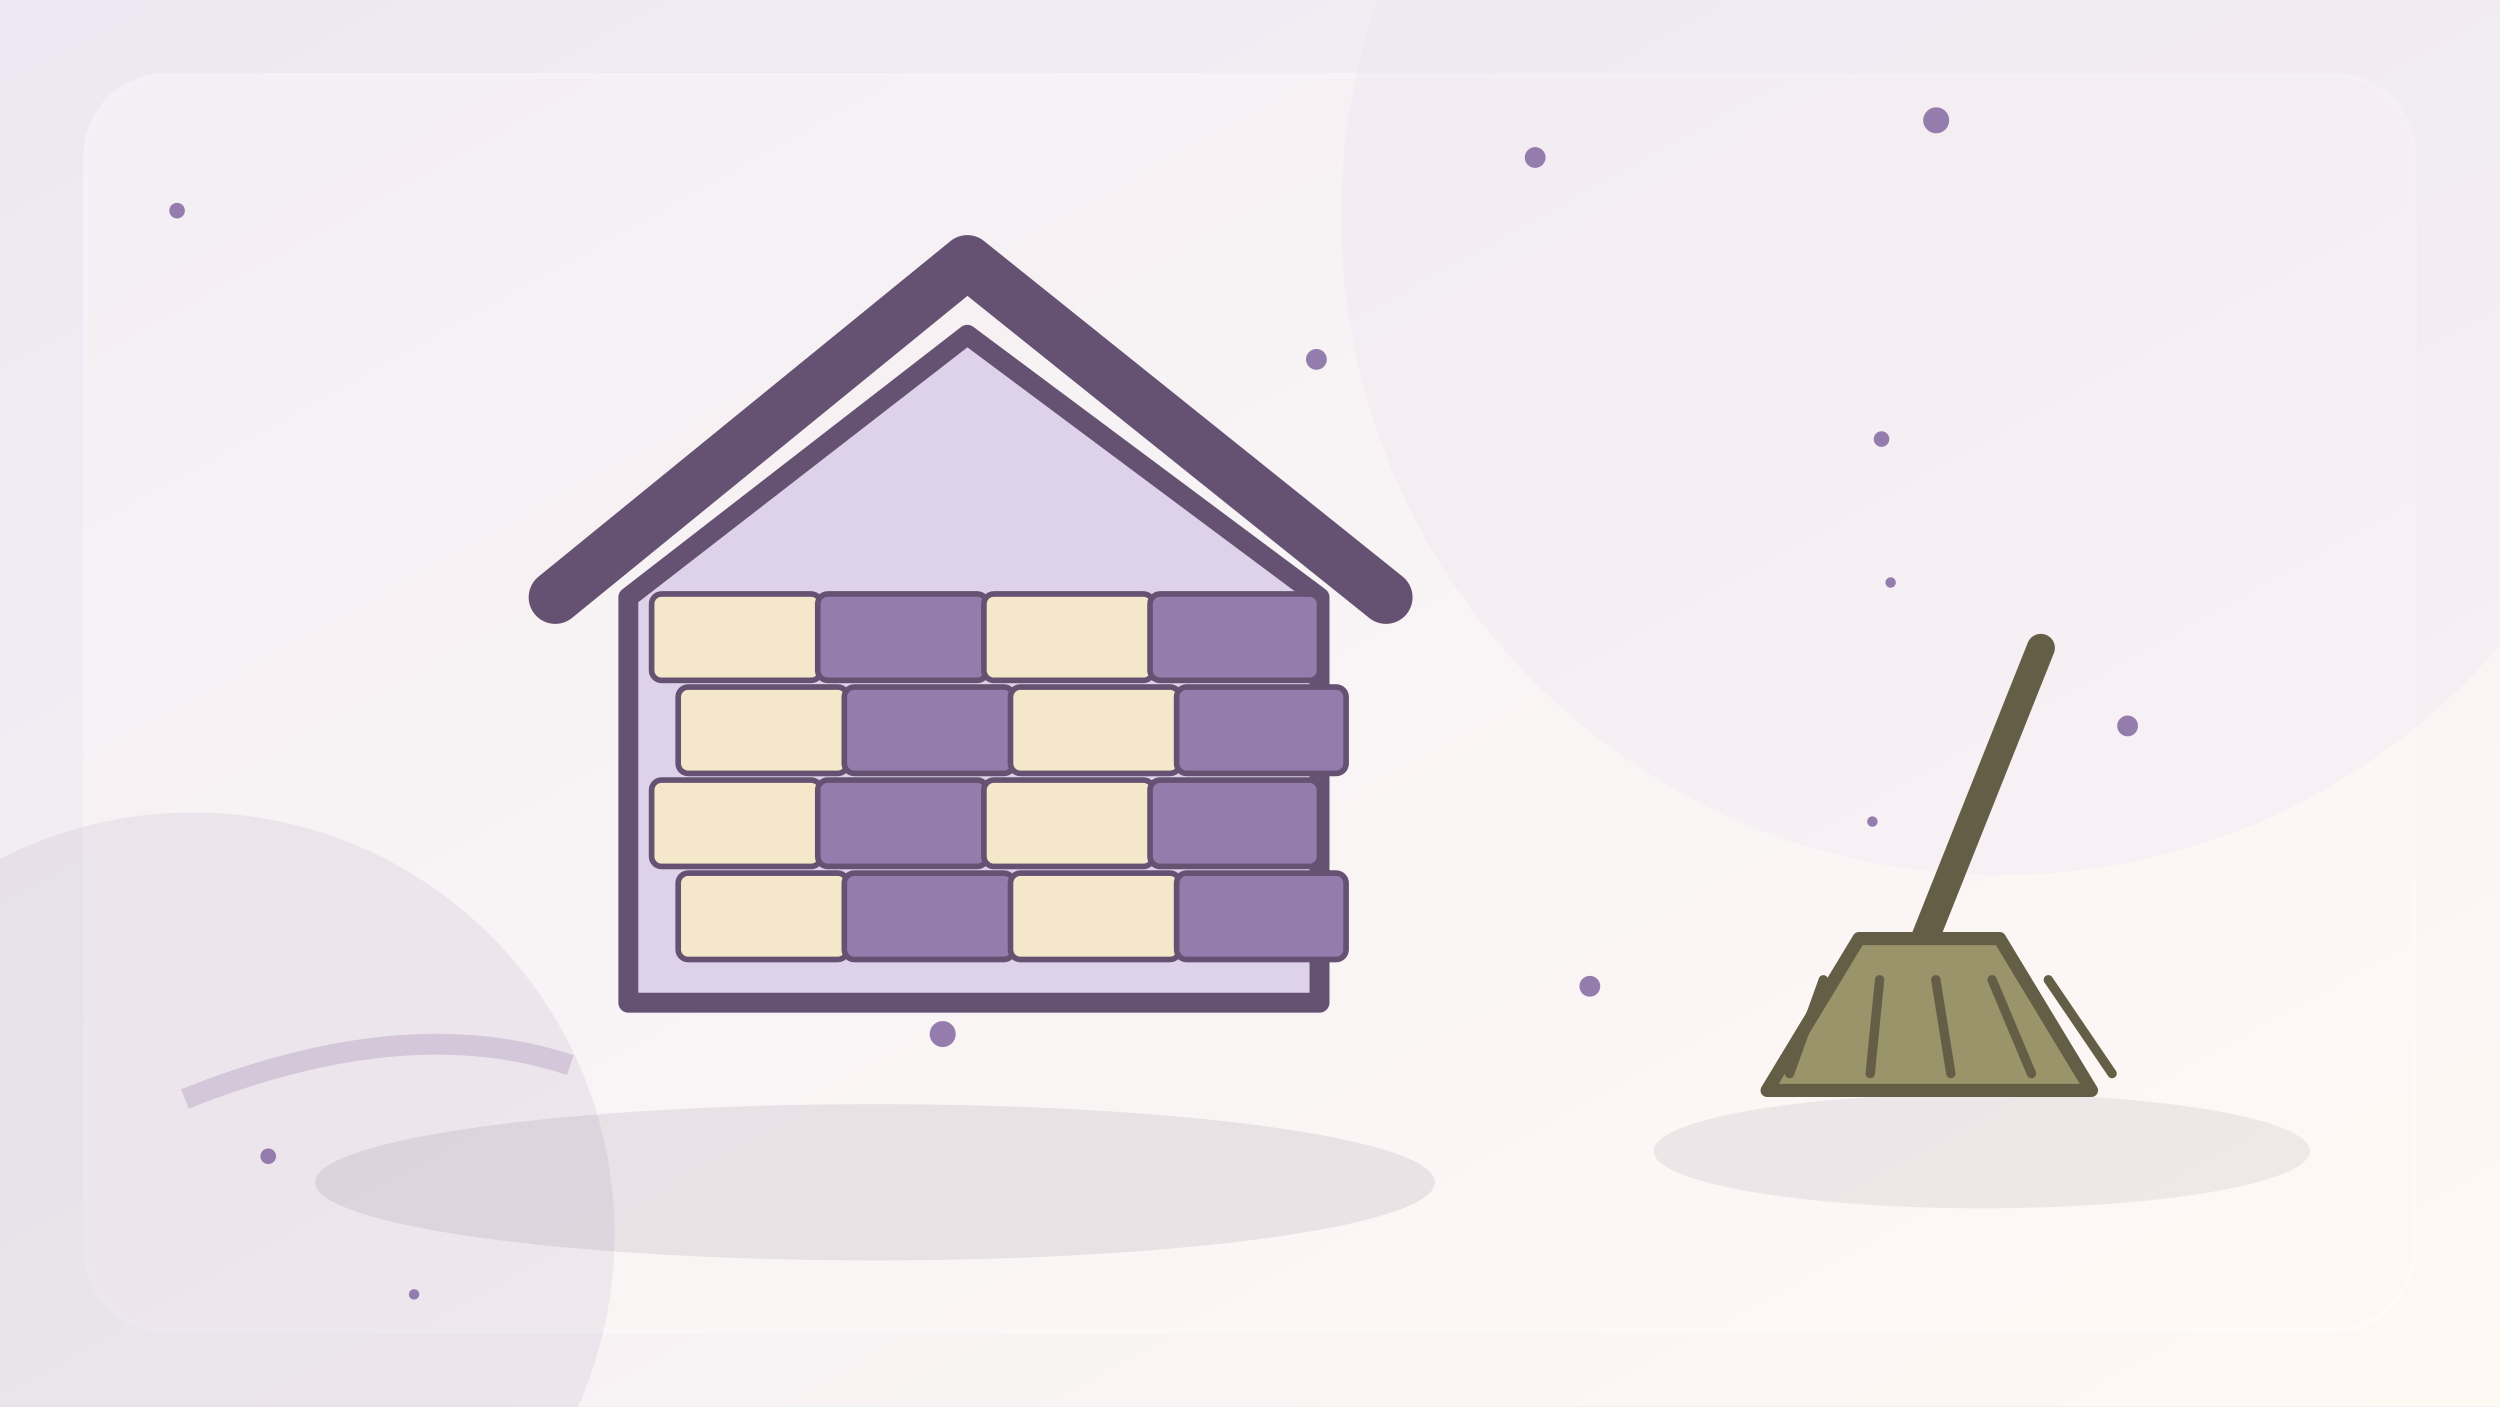
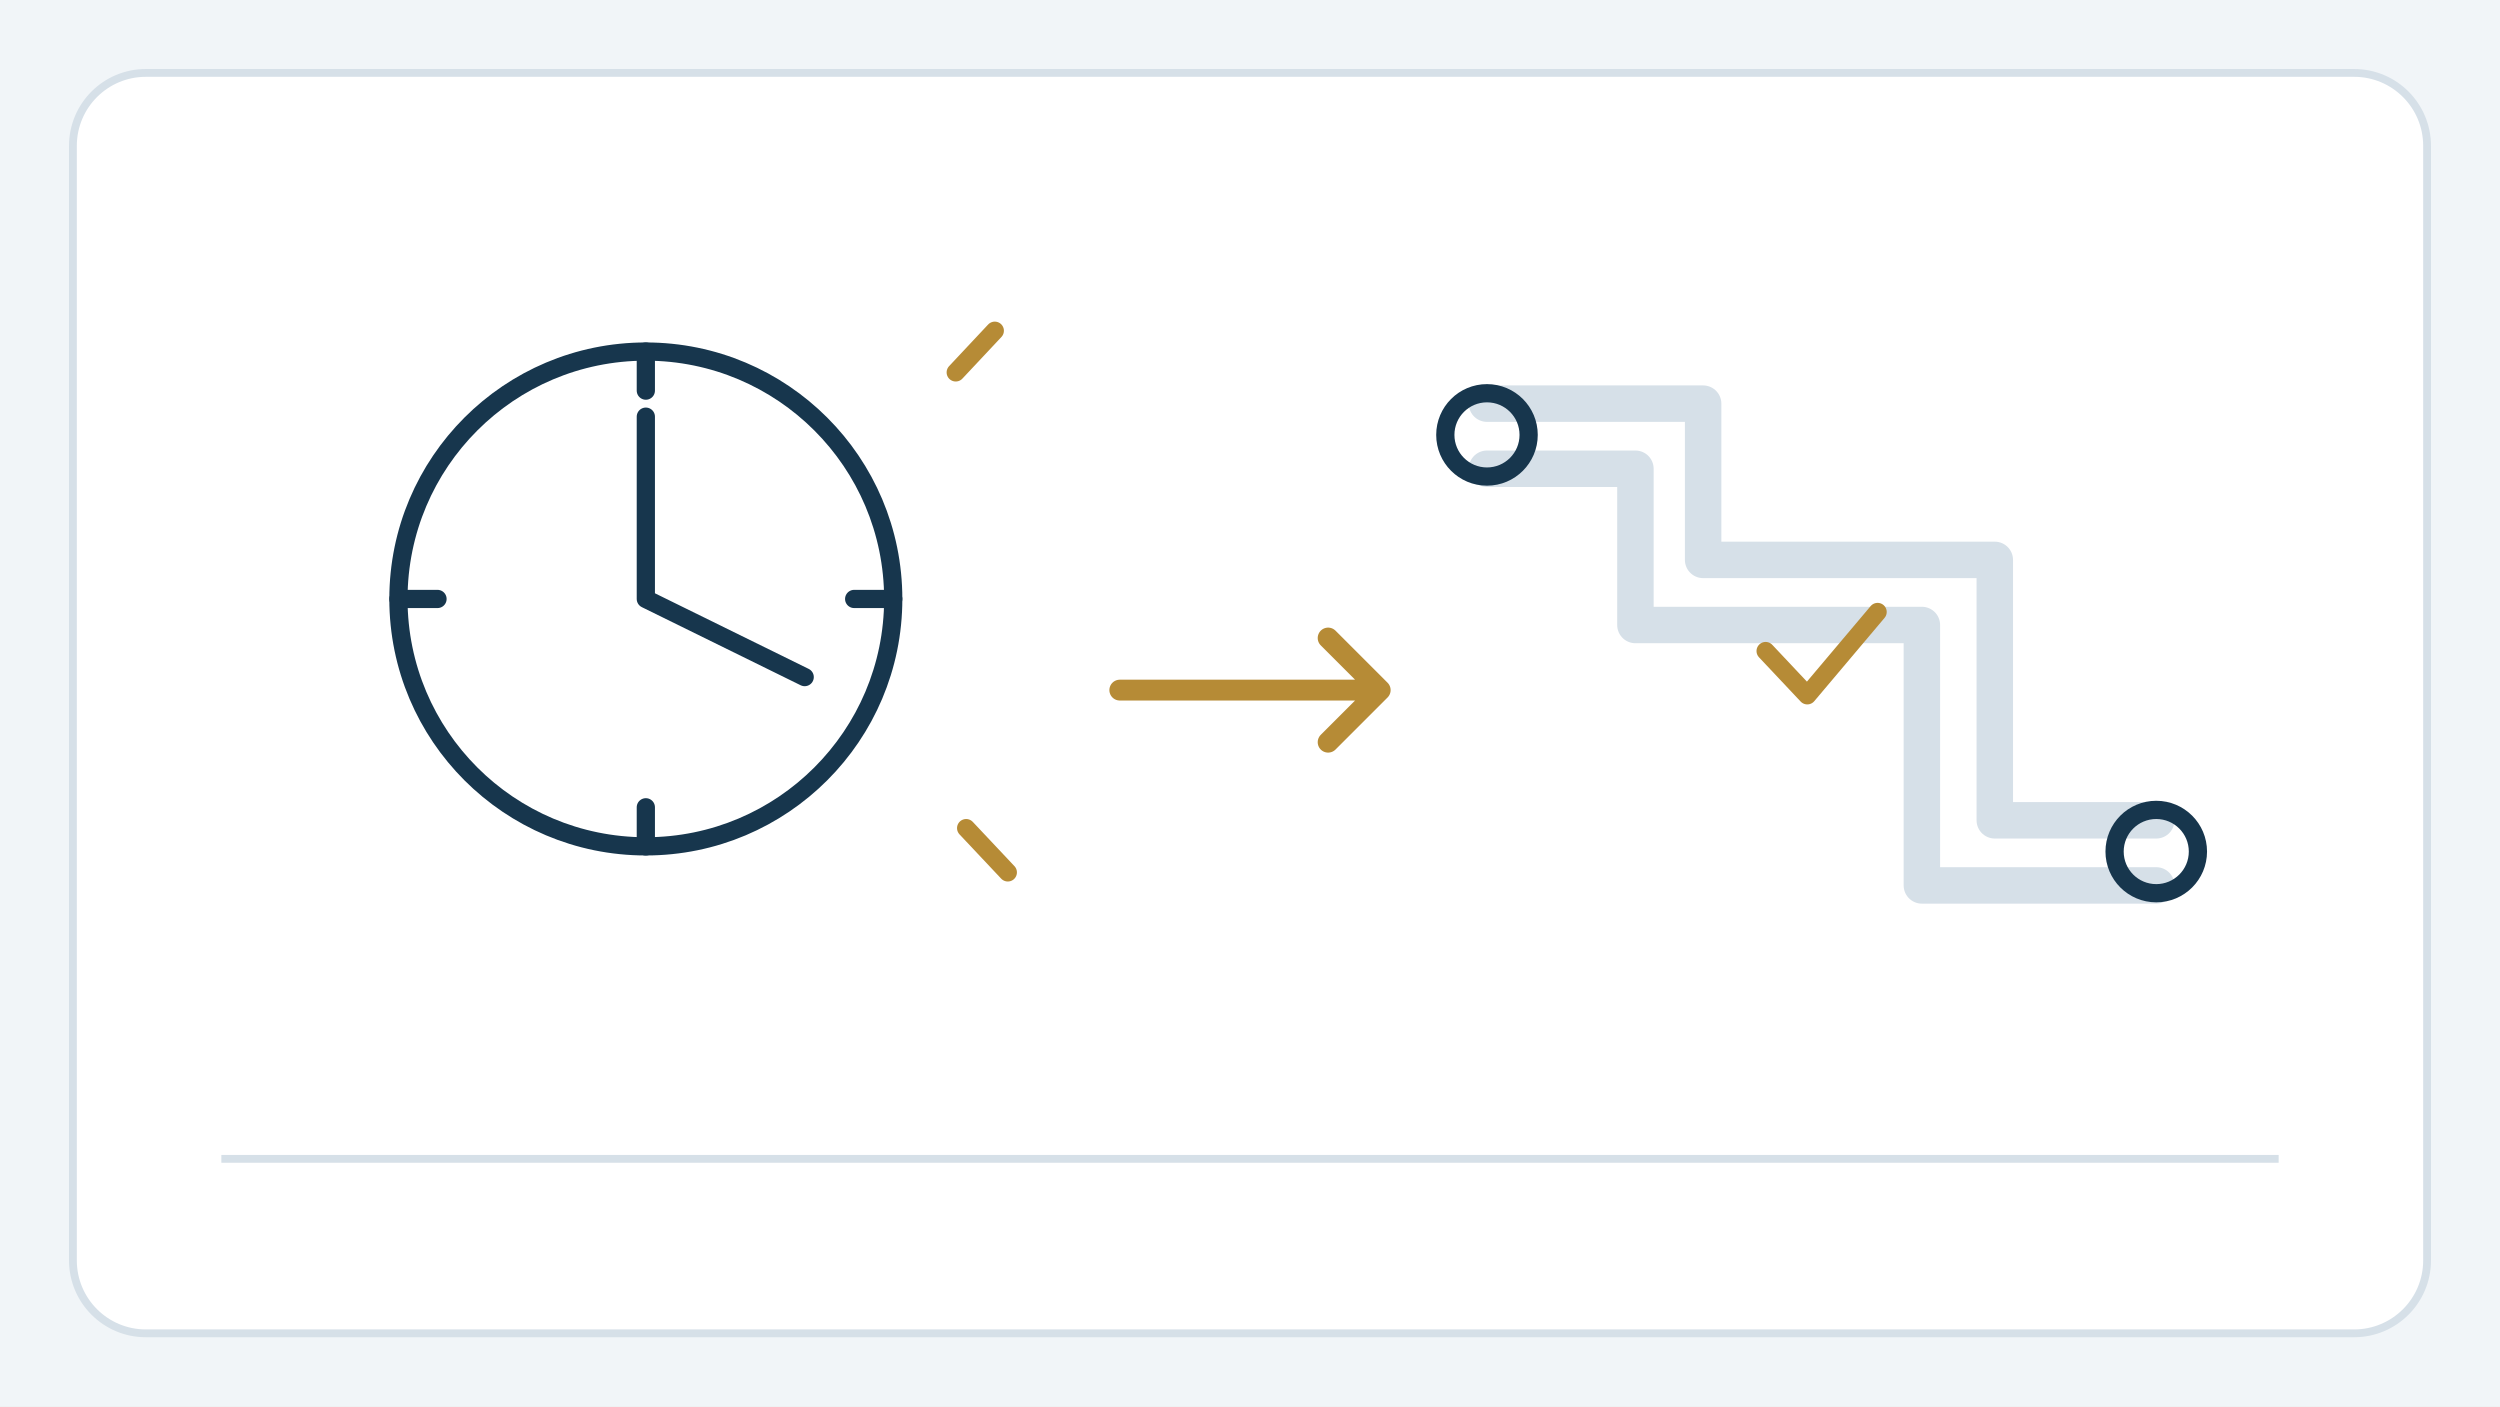
- <svg xmlns="http://www.w3.org/2000/svg" width="960" height="540" viewBox="0 0 960 540" role="img" aria-label="Autorska ilustracja: Spóźniona wizyta i komunikacja">
-   <defs>
-     <linearGradient id="background" x1="0" y1="0" x2="1" y2="1">
-       <stop offset="0" stop-color="#ece8f3" />
-       <stop offset="1" stop-color="#fff9f4" />
-     </linearGradient>
-   </defs>
-   <rect width="960" height="540" fill="url(#background)" />
-   <rect x="33" y="29" width="894" height="482" rx="31" fill="#fffaf7" opacity=".35" stroke="#fff" stroke-width="2" />
-   <circle cx="768" cy="83" r="253" fill="#ddd2e9" opacity=".16" />
-   <circle cx="74" cy="474" r="162" fill="#947dac" opacity=".12" />
-   <circle cx="103" cy="444" r="3" fill="#947dac" stroke="none" stroke-width="4" />
-   <circle cx="610.5" cy="378.72" r="4" fill="#947dac" stroke="none" stroke-width="4" />
-   <circle cx="68" cy="80.88" r="3" fill="#947dac" stroke="none" stroke-width="4" />
-   <circle cx="253.5" cy="260.4" r="2" fill="#947dac" stroke="none" stroke-width="4" />
-   <circle cx="722.5" cy="168.6" r="3" fill="#947dac" stroke="none" stroke-width="4" />
-   <circle cx="313" cy="195.12" r="3" fill="#947dac" stroke="none" stroke-width="4" />
-   <circle cx="383" cy="244.08" r="2" fill="#947dac" stroke="none" stroke-width="4" />
-   <circle cx="362" cy="397.08" r="5" fill="#947dac" stroke="none" stroke-width="4" />
-   <circle cx="719" cy="315.48" r="2" fill="#947dac" stroke="none" stroke-width="4" />
-   <circle cx="505.5" cy="138" r="4" fill="#947dac" stroke="none" stroke-width="4" />
-   <circle cx="159" cy="497.04" r="2" fill="#947dac" stroke="none" stroke-width="4" />
-   <circle cx="743.5" cy="46.2" r="5" fill="#947dac" stroke="none" stroke-width="4" />
-   <circle cx="817" cy="278.76" r="4" fill="#947dac" stroke="none" stroke-width="4" />
-   <circle cx="726" cy="223.68" r="2" fill="#947dac" stroke="none" stroke-width="4" />
-   <circle cx="589.5" cy="60.48" r="4" fill="#947dac" stroke="none" stroke-width="4" />
-   <ellipse cx="336" cy="454" rx="215" ry="30" fill="#655172" opacity=".12" />
-   <ellipse cx="761" cy="442" rx="126" ry="22" fill="#655172" opacity=".10" />
-   <g transform="translate(166 52) scale(1.276)">
-     <path d="M37 139L161 38 287 139" fill="none" stroke="#655172" stroke-width="16" stroke-linejoin="round" stroke-linecap="round" />
-     <path d="M59 139L161 60 267 139V261H59Z" fill="#ddd2e9" stroke="#655172" stroke-width="6" stroke-linejoin="round" stroke-linecap="round" />
-     <rect x="66" y="138" width="51" height="26" rx="3" fill="#f5e7c9" stroke="#655172" stroke-width="1.7" />
-     <rect x="116" y="138" width="51" height="26" rx="3" fill="#947dac" stroke="#655172" stroke-width="1.7" />
-     <rect x="166" y="138" width="51" height="26" rx="3" fill="#f5e7c9" stroke="#655172" stroke-width="1.7" />
-     <rect x="216" y="138" width="51" height="26" rx="3" fill="#947dac" stroke="#655172" stroke-width="1.7" />
-     <rect x="74" y="166" width="51" height="26" rx="3" fill="#f5e7c9" stroke="#655172" stroke-width="1.7" />
-     <rect x="124" y="166" width="51" height="26" rx="3" fill="#947dac" stroke="#655172" stroke-width="1.7" />
-     <rect x="174" y="166" width="51" height="26" rx="3" fill="#f5e7c9" stroke="#655172" stroke-width="1.7" />
-     <rect x="224" y="166" width="51" height="26" rx="3" fill="#947dac" stroke="#655172" stroke-width="1.7" />
-     <rect x="66" y="194" width="51" height="26" rx="3" fill="#f5e7c9" stroke="#655172" stroke-width="1.7" />
-     <rect x="116" y="194" width="51" height="26" rx="3" fill="#947dac" stroke="#655172" stroke-width="1.7" />
-     <rect x="166" y="194" width="51" height="26" rx="3" fill="#f5e7c9" stroke="#655172" stroke-width="1.7" />
-     <rect x="216" y="194" width="51" height="26" rx="3" fill="#947dac" stroke="#655172" stroke-width="1.7" />
-     <rect x="74" y="222" width="51" height="26" rx="3" fill="#f5e7c9" stroke="#655172" stroke-width="1.7" />
-     <rect x="124" y="222" width="51" height="26" rx="3" fill="#947dac" stroke="#655172" stroke-width="1.7" />
-     <rect x="174" y="222" width="51" height="26" rx="3" fill="#f5e7c9" stroke="#655172" stroke-width="1.7" />
-     <rect x="224" y="222" width="51" height="26" rx="3" fill="#947dac" stroke="#655172" stroke-width="1.7" />
+ <svg xmlns="http://www.w3.org/2000/svg" width="960" height="540" viewBox="0 0 960 540" role="img" aria-label="Spóźniona wizyta i komunikacja — czas i trasa">
+   <rect width="960" height="540" fill="#f1f5f8" />
+   <rect x="28" y="28" width="904" height="484" rx="28" fill="#fff" stroke="#d6e0e8" stroke-width="3" />
+   <g transform="translate(93 85)">
+     <circle cx="155" cy="145" r="95" fill="none" stroke="#17364d" stroke-width="7" />
+     <path d="M155 145V75 M155 145L216 175 M155 50V65 M250 145H235 M155 240V225 M60 145H75" fill="none" stroke="#17364d" stroke-width="7" stroke-linecap="round" stroke-linejoin="round" />
+     <path d="M274 58L289 42 M278 233L294 250" fill="none" stroke="#b68b36" stroke-width="7" stroke-linecap="round" stroke-linejoin="round" />
  </g>
-   <g transform="translate(644 220) scale(0.720)">
-     <path d="M194 40L125 213" stroke="#635e45" stroke-width="15" stroke-linecap="round" fill="none" />
-     <path d="M97 195h75l49 81H48Z" fill="#9a946b" stroke="#635e45" stroke-width="7" stroke-linejoin="round" stroke-linecap="round" />
-     <path d="M78 217L60 267" stroke="#635e45" stroke-width="5" stroke-linecap="round" fill="none" />
-     <path d="M108 217L103 267" stroke="#635e45" stroke-width="5" stroke-linecap="round" fill="none" />
-     <path d="M138 217L146 267" stroke="#635e45" stroke-width="5" stroke-linecap="round" fill="none" />
-     <path d="M168 217L189 267" stroke="#635e45" stroke-width="5" stroke-linecap="round" fill="none" />
-     <path d="M198 217L232 267" stroke="#635e45" stroke-width="5" stroke-linecap="round" fill="none" />
+   <g transform="translate(536 85)">
+     <path d="M35 70H118V130H230V230H292 M35 95H92V155H202V255H292" fill="none" stroke="#d6e0e8" stroke-width="14" stroke-linecap="round" stroke-linejoin="round" />
+     <circle cx="35" cy="82" r="16" fill="none" stroke="#17364d" stroke-width="7" />
+     <circle cx="292" cy="242" r="16" fill="none" stroke="#17364d" stroke-width="7" />
+     <path d="M142 165L158 182L185 150" fill="none" stroke="#b68b36" stroke-width="7" stroke-linecap="round" stroke-linejoin="round" />
  </g>
-   <path d="M71 422q85-34 148-13" fill="none" stroke="#947dac" opacity=".29" stroke-width="8" />
+   <path d="M430 265H530 M510 245L530 265L510 285" fill="none" stroke="#b68b36" stroke-width="8" stroke-linecap="round" stroke-linejoin="round" />
+   <path d="M85 445H875" fill="none" stroke="#d6e0e8" stroke-width="3" />
</svg>
